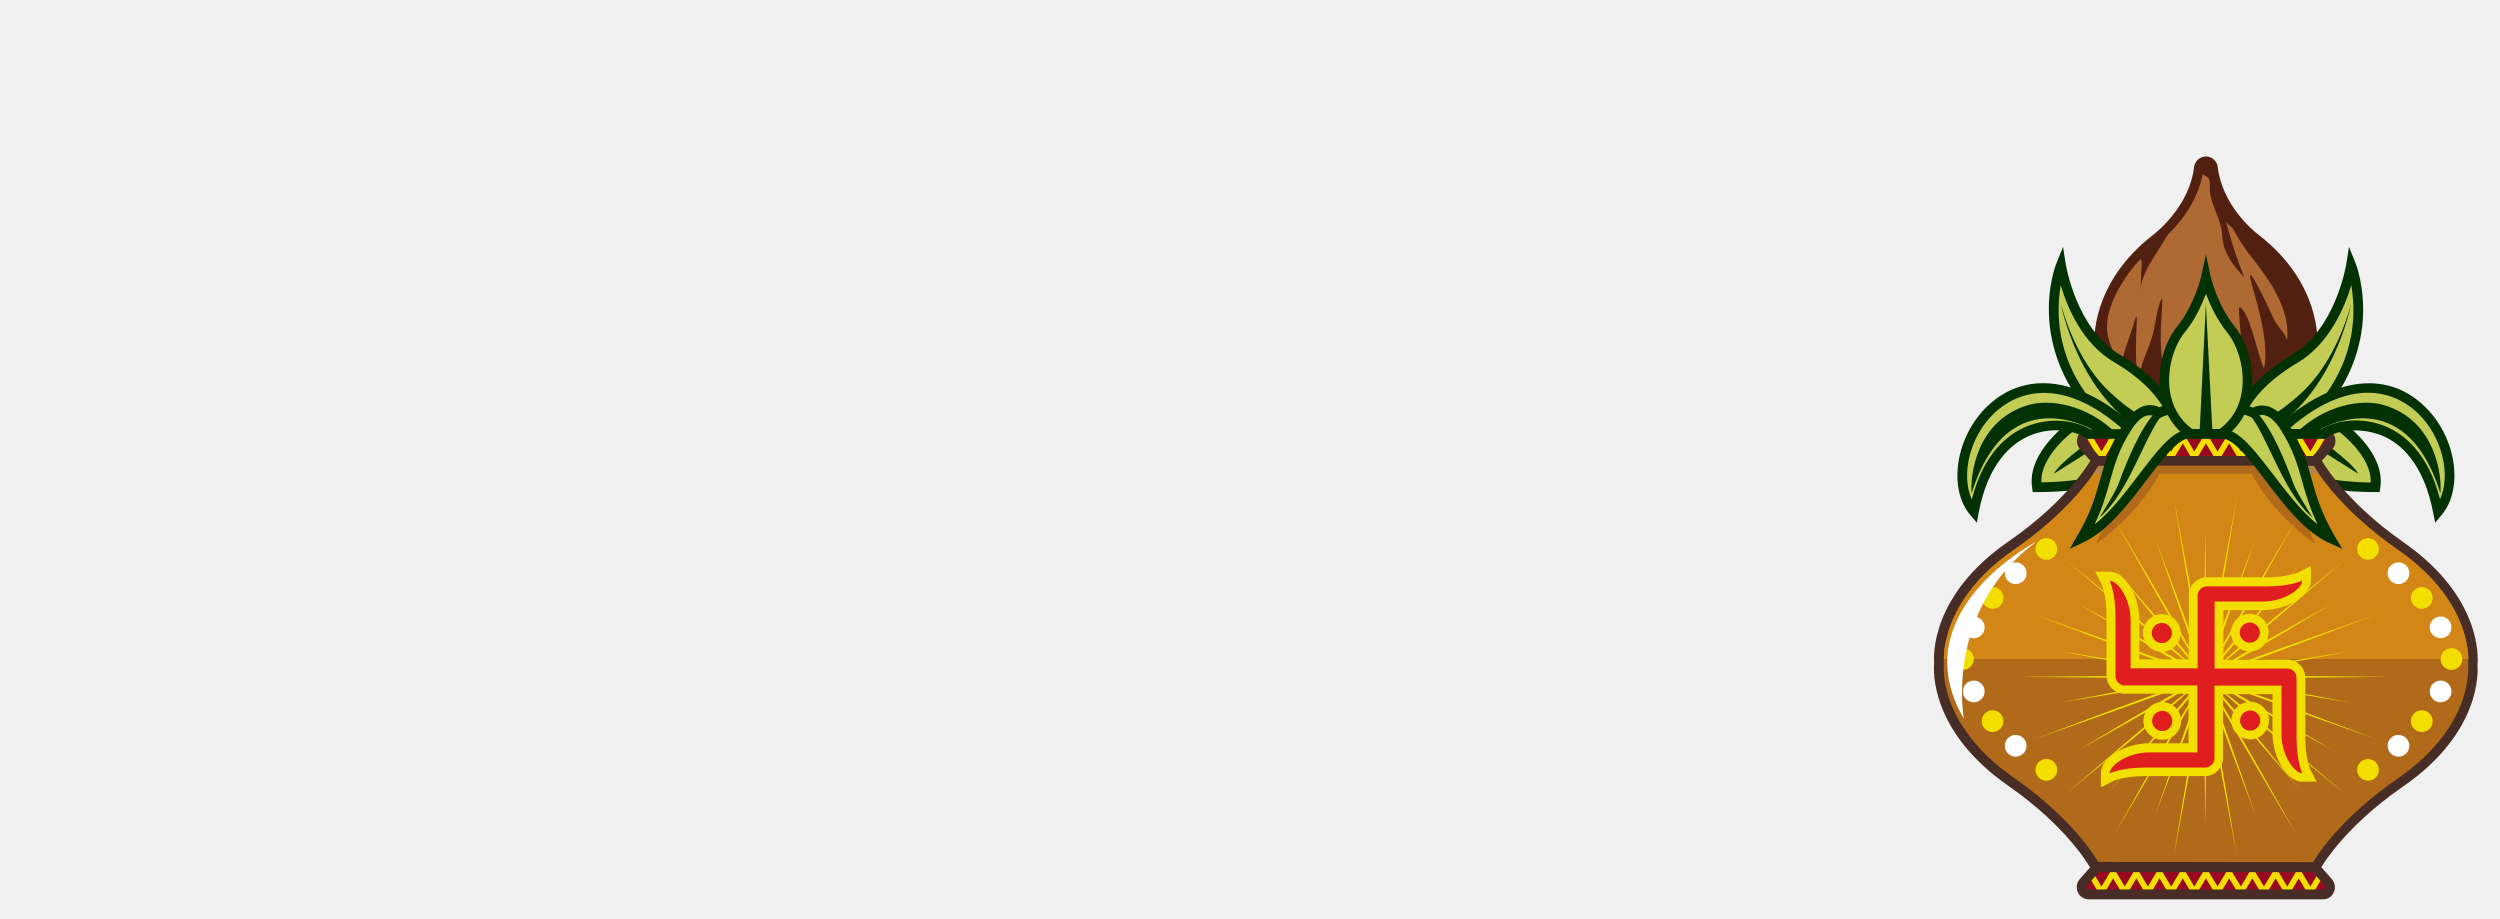
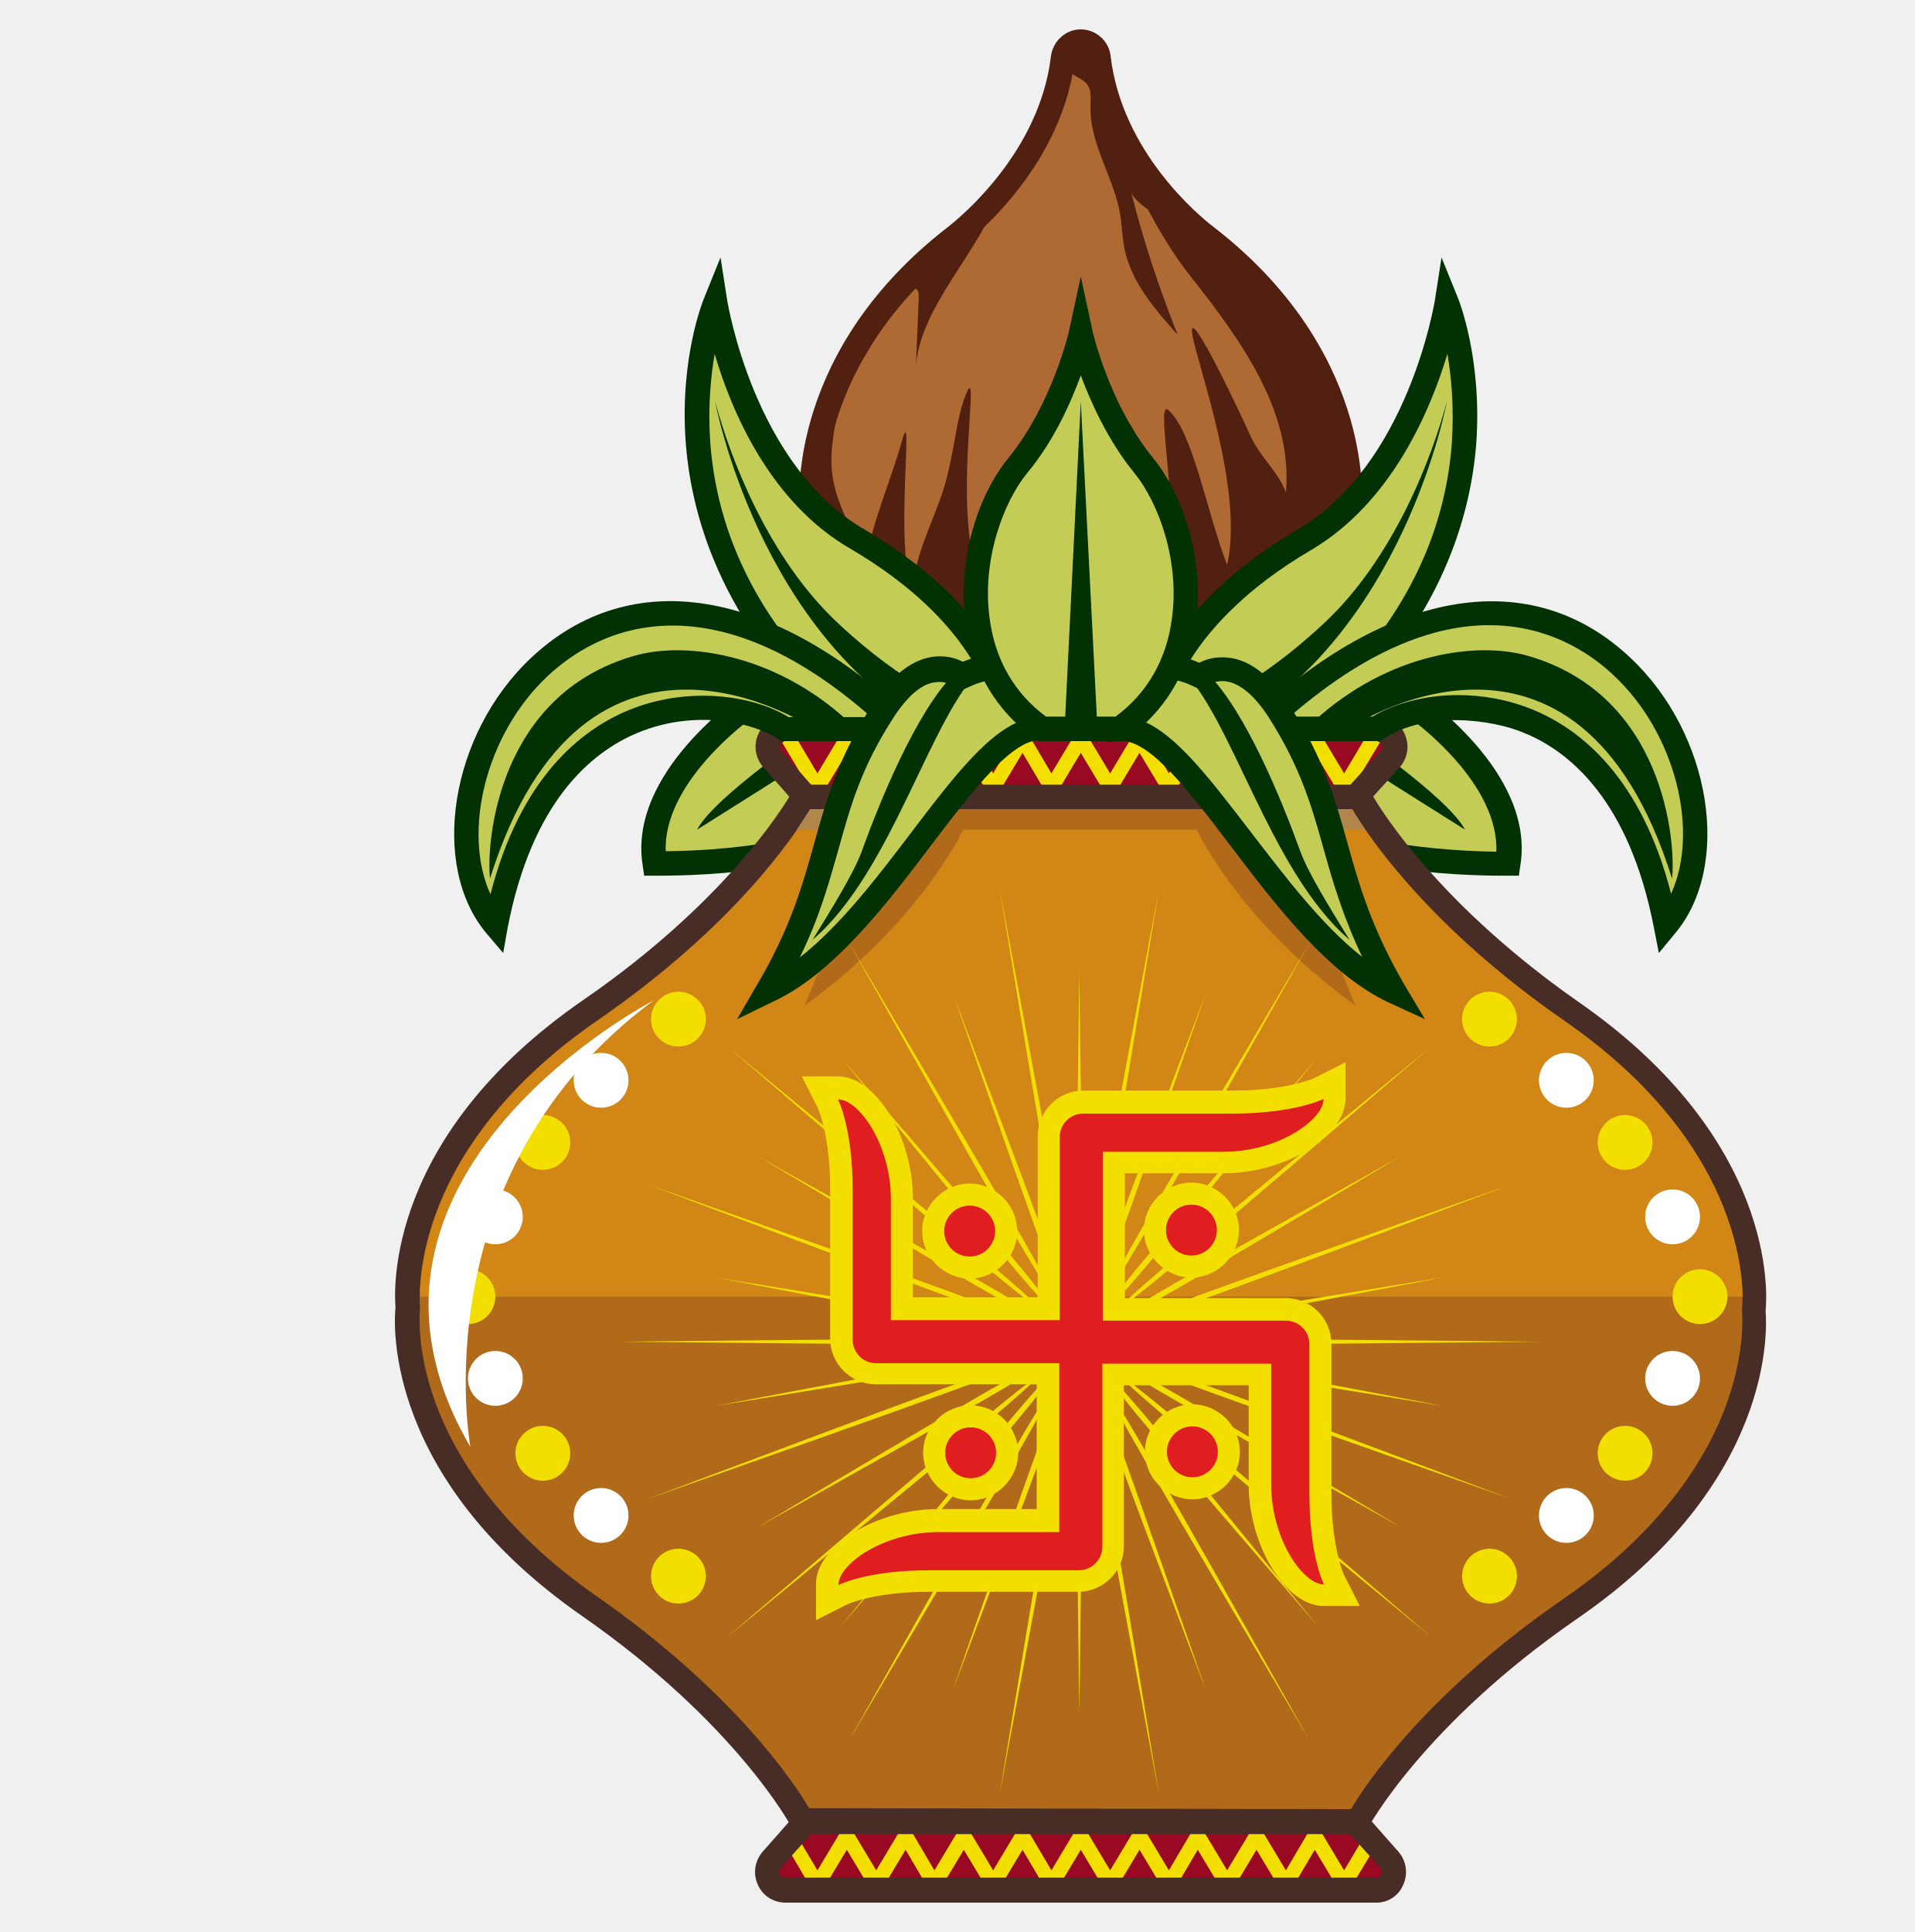
- <svg xmlns="http://www.w3.org/2000/svg" viewBox="-10.0 -10.0 1287.9 473.3">
+ <svg xmlns="http://www.w3.org/2000/svg" viewBox="905.6 64.6 391.1 394.7" width="100%" height="100%">
  <style type="text/css">
	.st0{fill:#AF6A33;}
	.st1{fill:#512011;}
	.st2{fill:#C3CC55;}
	.st3{fill:#023103;}
	.st4{fill:#B0864A;}
	.st5{fill:#472D26;}
	.st6{fill:#684A29;}
	.st7{fill:#FDFBA6;}
	.st8{fill:#D40600;}
	.st9{fill:#FFFFFF;}
	.st10{fill:#990A22;}
	.st11{fill:#00953A;}
	.st12{fill:#EEDA23;}
	.st13{fill:#510707;}
	.st14{fill:#CB0020;}
	.st15{fill:#B16A1A;}
	.st16{fill:#D28616;}
	.st17{fill:#F2DF00;}
	.st18{fill:#E01E1F;}
	.st19{fill:#9F8A39;}
	.st20{fill:#332223;}
	.st21{fill:#C2AB44;}
	.st22{fill:#D89621;}
	.st23{fill:#D6B422;}
	.st24{fill:#FFF158;}
	.st25{opacity:0.41;fill:#FFFFFF;}
	.st26{fill:#C7B000;}
	.st27{fill:#A53220;}
	.st28{fill:#D74022;}
	.st29{fill:#FFE01E;}
</style>
  <g>
    <g>
      <path class="st0" d="M1152.2,113c-5.8-4.5-19.9-17.9-22.1-36.7c-0.2-1.9-1.8-3.3-3.6-3.3l0,0c-1.9,0-3.4,1.4-3.6,3.3    c-2.2,18.8-16.4,32.2-22.1,36.7c-31.8,24.7-29.1,54.7-29.1,54.7c2.3,52.6,54.9,56.1,54.9,56.1s52.6-3.5,54.9-56.1    C1181.3,167.7,1184,137.7,1152.2,113z" />
      <path class="st1" d="M1126.4,226.3l-0.2,0c-0.6,0-13.9-1-27.6-8.6c-12.8-7.1-28.3-21.5-29.6-49.8c-0.2-2-2-31.9,30.1-56.8    c3.1-2.4,18.9-15.6,21.2-35c0.4-3.1,3-5.5,6.1-5.5s5.8,2.4,6.1,5.5c2.3,19.5,18,32.6,21.2,35c32.1,24.9,30.2,54.8,30.1,56.8    c-1.2,28.3-16.8,42.7-29.6,49.8c-13.8,7.6-27.1,8.6-27.6,8.6L1126.4,226.3z M1126.4,75.5c-0.6,0-1.1,0.5-1.2,1.1    c-2.5,21.4-19.7,35.7-23.1,38.4c-30.3,23.6-28.2,52.2-28.1,52.5l0,0.1c0.9,20.8,9.9,36.2,26.8,45.6c12,6.7,24,8,25.5,8.1    c1.5-0.1,13.5-1.4,25.5-8.1c16.9-9.4,25.9-24.8,26.8-45.6l0-0.1c0-0.1,0.6-7.3-2.6-17.4c-2.9-9.3-9.7-22.9-25.5-35.1l0,0    c-3.4-2.7-20.6-17-23.1-38.4C1127.5,76,1127,75.5,1126.4,75.5z" />
    </g>
    <g>
      <path class="st1" d="M1181.3,167.7c0,0,2.7-30-29.1-54.7c-5.5-4.3-19.3-16.6-22.3-34.2c-0.4,7.1,9.1,29.8,18.8,42.1    c10.3,13,21.1,27.8,19.6,44.3c-1.5-4.2-5.2-7-7.4-11.9c-3.4-7.5-12.8-27-11.7-20.3c0.9,5.8,10.6,31.8,7.1,47    c-4.2-10.8-7-27.4-12.1-31.7c-2.3-1.9,1.3,16.9,0,19.7c-2.3-3.4-5.6-13.4-7.8-16.8c0.9,7.2,1.7,14.6,0.6,21.8    c-1.1,7.2-4.4,14.3-10.2,18.8c-1.7-5.5-4.4-10.6-8.1-15c-3.5,2.6-6.5,18-10.1,20.6c0-3.2,0.6-12.4-2.4-13.6    c-6.6-13,0-46.5-3.2-38.8c-2.2,5.4-2.3,11.8-4.6,19.4c-2,6.6-6.3,14.1-6.3,21.4c-4-9.7,0.5-41-2.3-30.9    c-2.1,7.6-6.5,17.6-7.4,25.2c-1.4-5.7-5.9-11.5-6.8-18.8c-0.8-6.8,1.9-14.9,3-20.3c0.2-0.8,0.3-1.7,0.3-2.6    c-8.5,16.1-7.3,29.3-7.3,29.3c2.3,52.6,54.9,56.1,54.9,56.1S1179.1,220.3,1181.3,167.7z" />
    </g>
    <g>
      <path class="st2" d="M1142.5,207.8c0,0,2.6-17.1,29.6-32.9c23.8-13.9,29.1-48.3,29.1-48.3s18.9,46.8-28.7,86.8    C1124.9,253.3,1142.5,207.8,1142.5,207.8z" />
      <path class="st3" d="M1144.7,232.3c-2,0-3.4-0.6-4.5-1.4c-6.8-4.9-1.5-20.2-0.1-23.8c0.5-2.5,4.7-19.1,30.7-34.4    c22.5-13.2,27.8-46.2,27.9-46.5l1.4-9l3.4,8.4c0.2,0.5,4.9,12.4,3.7,29.5c-1.2,15.7-7.8,38.9-33.1,60.1    C1157.9,228.8,1149.5,232.3,1144.7,232.3z M1201.3,136.9c-3.5,11.6-11.4,30.4-27.9,40.1c-13.3,7.8-20.3,15.9-23.9,21.3    c-3.8,5.8-4.5,9.8-4.5,9.9l0,0.3l-0.1,0.3c-2.5,6.4-4.4,16.2-1.7,18.2c0.8,0.6,6.2,2.7,27.7-15.4c19.1-16.1,29.7-35.1,31.3-56.4    C1202.7,147.8,1202.1,141.6,1201.3,136.9z" />
    </g>
    <path class="st3" d="M1201.2,146.6c0,0-8.8,48.1-45.7,67.7c-23.3,12.4-3.3-5.9-3.3-5.9s10.1-3.6,23.7-16.3   C1190.4,178.7,1198.2,157.9,1201.2,146.6z" />
    <g>
      <path class="st2" d="M1193.2,207.8c0,0,23.2,15.5,20.3,33.2c0,0-40.2,0.5-46-12.2C1161.7,216.1,1186.4,206.3,1193.2,207.8z" />
      <path class="st3" d="M1212.5,243.5c-7.5,0-41.2-0.7-47.2-13.7c-2-4.4-1.3-8.9,2.1-13.1c6.4-7.9,20.8-12.6,26.5-11.4l0.5,0.1    l0.4,0.3c1,0.7,24.5,16.6,21.4,35.7l-0.3,2.1l-2.1,0C1213.3,243.5,1212.9,243.5,1212.5,243.5z M1191.5,210.1    c-4.7,0-15.6,3.9-20.3,9.8c-2.2,2.7-2.6,5.2-1.4,7.9c3.6,7.8,26.4,10.6,41.5,10.8c0.5-13.9-16.1-26.3-19-28.3    C1192,210.1,1191.8,210.1,1191.5,210.1z" />
    </g>
    <path class="st3" d="M1180.9,213.5c0,0,20.4,13.8,24,20.6c0,0-23.4-14.7-27.9-17.7S1180.9,213.5,1180.9,213.5z" />
    <g>
      <path class="st2" d="M1059.7,207.8c0,0-23.2,15.5-20.3,33.2c0,0,40.2,0.5,46-12.2C1091.2,216.1,1066.5,206.3,1059.7,207.8z" />
      <path class="st3" d="M1040.4,243.5c-0.5,0-0.8,0-1.1,0l-2.1,0l-0.3-2.1c-3.1-19.1,20.4-35,21.4-35.7l0.4-0.3l0.5-0.1    c5.6-1.3,20,3.4,26.5,11.4c3.4,4.2,4.1,8.7,2.1,13.1C1081.7,242.8,1047.9,243.5,1040.4,243.5z M1060.6,210.2    c-2.9,2-19.5,14.5-19,28.3c15-0.1,37.9-3,41.5-10.8c1.2-2.6,0.7-5.2-1.4-7.9C1076.7,213.7,1064.8,209.7,1060.6,210.2z" />
    </g>
    <path class="st3" d="M1072,213.5c0,0-20.4,13.8-24,20.6c0,0,23.4-14.7,27.9-17.7C1080.4,213.3,1072,213.5,1072,213.5z" />
    <g>
      <path class="st2" d="M1110.3,207.8c0,0-2.6-17.1-29.6-32.9c-23.8-13.9-29.1-48.3-29.1-48.3s-18.9,46.8,28.7,86.8    C1128,253.3,1110.3,207.8,1110.3,207.8z" />
      <path class="st3" d="M1108.2,232.3c-4.8,0-13.2-3.5-29.4-17.1c-25.2-21.2-31.9-44.4-33.1-60.1c-1.3-17.1,3.5-29,3.7-29.5l3.4-8.4    l1.4,9c0.1,0.3,5.4,33.4,27.9,46.5c26,15.3,30.2,31.9,30.7,34.4c1.4,3.6,6.7,18.9-0.1,23.8    C1111.6,231.6,1110.2,232.3,1108.2,232.3z M1051.6,136.9c-0.8,4.7-1.4,10.9-0.9,18.1c1.6,21.4,12.2,40.3,31.3,56.4    c21.6,18.1,26.9,16,27.7,15.4c2.7-1.9,0.7-11.8-1.7-18.2l-0.1-0.3l0-0.3c-0.1-0.3-3.1-16.3-28.4-31.2    C1062.9,167.3,1055,148.5,1051.6,136.9z" />
    </g>
    <path class="st3" d="M1051.7,146.6c0,0,8.8,48.1,45.7,67.7c23.3,12.4,3.3-5.9,3.3-5.9s-10.1-3.6-23.7-16.3   C1062.5,178.7,1054.7,157.9,1051.7,146.6z" />
    <g>
      <path class="st15" d="M1226.8,271.3c-32.2-22.4-43.3-43.7-43.3-43.7l-56.8-0.1l-56.8-0.1c0,0-11.3,21.3-43.5,43.6    c-41.3,28.5-37.4,60.9-37.4,60.9s-4,32.4,37.1,61c32.2,22.4,43.3,43.7,43.3,43.7l56.8,0.1l56.8,0.1c0,0,11.3-21.3,43.5-43.6    c41.3-28.5,37.4-60.9,37.4-60.9S1267.9,300,1226.8,271.3z" />
      <path class="st5" d="M1184.5,439.3l-1.5,0l-115.1-0.3l-0.7-1.3c-0.1-0.2-11.3-21.1-42.6-42.9c-40.3-28-38.6-59.5-38.2-63.1    c-0.3-3.6-1.9-35.1,38.5-62.9c31.3-21.6,42.6-42.5,42.7-42.7l0.7-1.3l1.5,0l115.1,0.3l0.7,1.3c0.1,0.2,11.3,21.1,42.5,42.9    c40.3,28,38.6,59.5,38.2,63.1c0.3,3.6,1.9,35.1-38.5,62.9c-31.3,21.6-42.6,42.5-42.7,42.7L1184.5,439.3z M1070.9,434l110.7,0.2    c3-5.1,15.4-23.7,43.6-43.1c20.6-14.2,29.4-29.4,33.1-39.6c4-11,3.2-18.9,3.2-18.9l0-0.3l0-0.3c0-0.1,0.9-7.9-3.1-18.9    c-3.7-10.2-12.4-25.4-33-39.7c-28.1-19.6-40.4-38.2-43.4-43.3l-110.7-0.2c-3,5.1-15.4,23.7-43.6,43.1    c-20.6,14.2-29.4,29.4-33.1,39.6c-4,11-3.2,18.9-3.2,18.9l0,0.3l0,0.3c0,0.1-0.9,7.9,3.1,18.9c3.7,10.2,12.4,25.4,33,39.7    C1055.6,410.3,1067.9,428.9,1070.9,434z" />
    </g>
    <path class="st10" d="M1186.8,450.8h-120.7c-3.2,0-4.9-3.8-2.8-6.2l6.9-7.8h112.4l6.9,7.8C1191.7,447,1190,450.8,1186.8,450.8z" />
    <path class="st16" d="M1027.6,273.2c-16.2,11.2-27.2,24.3-32.7,38.9c-3,7.9-3.5,14.2-3.5,17.4h270.2c-0.1-7.7-3-33.2-36.3-56.3   c-28.2-19.5-40.4-38.1-43.5-43.2h-110.7C1068.1,235,1055.8,253.7,1027.6,273.2z" />
    <polygon class="st4" points="1181.8,229.9 1071.1,229.9 1068.4,234.1 1184.5,234.1  " />
    <path class="st15" d="M1176.8,256.1l-26.5-28.6h-23.8h-0.5h-23.8l-26.5,28.6l-5.7,13.9c23.6-17,32.4-35.9,32.4-35.9h23.6h0.5h23.6   c0,0,8.7,18.9,32.4,35.9L1176.8,256.1z" />
    <path class="st10" d="M1186.8,213.5h-120.7c-3.2,0-4.9,3.8-2.8,6.2l6.9,7.8h112.4l6.9-7.8C1191.7,217.3,1190,213.5,1186.8,213.5z" />
    <polygon class="st17" points="1132.4,228.4 1126.4,218.4 1120.4,228.4 1114.5,218.4 1108.5,228.4 1102.5,218.4 1096.5,228.4    1090.6,218.4 1084.6,228.4 1078.6,218.4 1072.6,228.4 1065.4,216.3 1067.9,214.7 1072.6,222.6 1078.6,212.6 1084.6,222.6    1090.6,212.6 1096.5,222.6 1102.5,212.6 1108.5,222.6 1114.5,212.6 1120.4,222.6 1126.4,212.6 1132.4,222.6 1138.4,212.6    1144.4,222.6 1150.3,212.6 1156.3,222.6 1162.3,212.6 1168.3,222.6 1174.2,212.6 1180.2,222.6 1184.9,214.7 1187.5,216.3    1180.2,228.4 1174.2,218.4 1168.3,228.4 1162.3,218.4 1156.3,228.4 1150.3,218.4 1144.4,228.4 1138.4,218.4  " />
    <path class="st5" d="M1183.8,229.9h-114.7l-7.6-8.6c-1.6-1.9-2-4.4-1-6.7c1-2.3,3.2-3.7,5.7-3.7h120.7c2.5,0,4.7,1.4,5.7,3.7   c1,2.3,0.6,4.8-1,6.7L1183.8,229.9z M1071.3,224.9h110.2l6.2-6.9c0.5-0.5,0.3-1.1,0.2-1.3c-0.1-0.2-0.4-0.7-1.1-0.7h-120.7   c-0.7,0-1,0.5-1.1,0.7c-0.1,0.2-0.3,0.8,0.2,1.3L1071.3,224.9z" />
    <g>
      <path class="st2" d="M1090.2,213.5c-64.8-61.5-105.4,13.9-83.3,40.2c9.8-50.9,47.6-48,59.1-40.2    C1072,213.5,1090.2,213.5,1090.2,213.5z" />
      <path class="st3" d="M1008.4,259.3l-3.4-4c-11.7-13.9-7.4-40.8,9.1-56.3c20.3-19.1,49.4-14.4,77.8,12.7l4.5,4.3h-31.2l-0.6-0.4    c-4.7-3.2-16.6-6.3-28.7-1.3c-9.4,3.9-21.6,13.9-26.6,39.9L1008.4,259.3z M1043,192.4c-12.5,0-21,6.1-25.5,10.3    c-12.7,11.9-17.5,31.9-11.7,44.6c6.1-23.8,18.5-33.6,28.2-37.6c12.1-5,25.4-3.1,32.7,1.4h16.9    C1067.4,196.9,1053.8,192.4,1043,192.4z" />
    </g>
    <path class="st3" d="M1005.7,244.1c-0.8-7.7,1.7-37.5,29.4-45.5c11-3.2,30.1-0.2,45.3,14.8l-8.4,0.2   C1072,213.5,1025.2,181.9,1005.7,244.1z" />
    <g>
      <path class="st2" d="M1086.1,209.7c-13.6,21-9.4,33.1-23.7,57.5c23.6-10.8,41.6-54.6,56.2-53.7c0,0-1.2-18.2-16.4-10.8    C1102.1,202.8,1094.7,196.5,1086.1,209.7z" />
      <path class="st3" d="M1056.2,272.8l4-6.9c7-11.8,9.4-20.7,11.8-29.2c2.5-9,4.9-17.5,12-28.4l0,0c3.7-5.6,7.7-8.8,12-9.5    c2.8-0.4,5,0.3,6.3,1c4.5-1.9,8.5-1.9,11.7-0.1c6.3,3.6,7,13.1,7,13.5l0.2,2.8l-2.8-0.2c-5.9-0.4-14,10.2-22.5,21.4    c-9.4,12.4-20.1,26.4-32.5,32.1L1056.2,272.8z M1088.2,211.1c-6.7,10.3-8.9,18.4-11.3,27c-1.9,6.7-3.8,13.7-7.9,22.1    c8.3-6.5,16-16.6,22.9-25.7c8.6-11.3,16.2-21.3,23.8-23.1c-0.6-2.5-1.8-5.8-4.2-7.1c-2-1.2-4.8-0.9-8.3,0.8l-1.5,0.7l-1.2-1    c0,0-1.6-1.2-3.9-0.8C1093.9,204.3,1091,206.8,1088.2,211.1L1088.2,211.1z" />
    </g>
    <path class="st3" d="M1106.3,201c-10.5,9.4-18.3,41.6-34.7,55.6c3.7-6,8.5-13.7,10.1-18.2c3.6-10,11.1-28.4,18.8-36.1l1.4,0.6   C1101.9,202.9,1101.9,202.9,1106.3,201z" />
    <g>
      <path class="st2" d="M1162.6,213.5c64.8-61.5,105.4,13.9,83.3,40.2c-9.8-50.9-47.6-48-59.1-40.2    C1180.9,213.5,1162.6,213.5,1162.6,213.5z" />
      <path class="st3" d="M1244.5,259.3l-1-5.1c-5-26-17.2-36.1-26.6-39.9c-6.4-2.7-19.9-4.6-28.7,1.3l-0.6,0.4h-31.2l4.5-4.3    c28.5-27,57.6-31.8,77.8-12.7c16.5,15.5,20.8,42.4,9.1,56.3L1244.5,259.3z M1203.5,206.6c4.9,0,10.2,0.9,15.3,3    c9.7,4,22.1,13.8,28.2,37.6c5.8-12.7,1-32.7-11.7-44.6c-8.3-7.9-31-22.1-66.2,8.4h16.9C1190.3,208.4,1196.6,206.6,1203.5,206.6z" />
    </g>
    <path class="st3" d="M1247.2,244.1c0.8-7.7-1.7-37.5-29.4-45.5c-11-3.2-30.1-0.2-45.3,14.8l8.4,0.2   C1180.9,213.5,1227.7,181.9,1247.2,244.1z" />
    <g>
      <path class="st2" d="M1166.8,209.7c13.6,21,9.4,33.1,23.7,57.5c-23.6-10.8-41.6-54.6-56.2-53.7c0,0,1.2-18.2,16.4-10.8    C1150.7,202.8,1158.2,196.5,1166.8,209.7z" />
      <path class="st3" d="M1196.7,272.8l-7.2-3.3c-12.4-5.7-23.1-19.7-32.5-32.1c-8.5-11.2-16.6-21.8-22.5-21.4l-2.8,0.2l0.2-2.8    c0-0.4,0.7-9.8,7-13.5c3.2-1.9,7.2-1.9,11.7,0.1c1.3-0.7,3.5-1.4,6.3-1c4.3,0.6,8.3,3.8,12,9.5l0,0c7.1,10.9,9.5,19.4,12,28.4    c2.4,8.6,4.9,17.4,11.8,29.2L1196.7,272.8z M1137.2,211.3c7.6,1.8,15.1,11.8,23.8,23.1c7,9.1,14.6,19.2,22.9,25.7    c-4-8.4-6-15.3-7.9-22.1c-2.4-8.6-4.7-16.7-11.3-27c-2.8-4.3-5.8-6.8-8.6-7.2c-2.3-0.3-3.8,0.8-3.8,0.8l-1.2,1l-1.5-0.7    c-3.5-1.7-6.3-2-8.3-0.8C1139,205.6,1137.8,208.8,1137.2,211.3z" />
    </g>
    <path class="st3" d="M1146.6,201c10.5,9.4,18.3,41.6,34.7,55.6c-3.7-6-8.5-13.7-10.1-18.2c-3.6-10-11.1-28.4-18.8-36.1l-1.4,0.6   C1151,202.9,1151,202.9,1146.6,201z" />
    <g>
      <path class="st2" d="M1139.3,159.8c-9.6-11.7-12.9-27.1-12.9-27.1s-3.3,15.4-12.9,27.1c-9.6,11.7-14.9,39.8,5,53.8l7.9,0l7.9,0    C1154.2,199.6,1148.9,171.5,1139.3,159.8z" />
      <path class="st3" d="M1135.1,216l-8.7,0l-8.7,0l-0.6-0.5c-7.9-5.5-12.8-13.8-14.2-23.7c-1.9-13.6,3-26.7,8.7-33.6    c9-11.1,12.4-25.9,12.4-26l2.4-11.1l2.4,11.1c0,0.1,3.4,15,12.4,26c5.7,7,10.6,20.1,8.7,33.6c-1.4,10-6.3,18.2-14.2,23.7    L1135.1,216z M1126.4,211l7.1,0c6.4-4.7,10.4-11.6,11.5-19.9c1.7-12-2.8-23.9-7.6-29.8c-5.4-6.6-8.9-14.4-11-20    c-2.1,5.7-5.5,13.4-11,20c-4.8,5.9-9.3,17.8-7.6,29.8c1.1,8.3,5.1,15.2,11.5,19.9L1126.4,211z" />
    </g>
    <polygon class="st3" points="1126.4,146.6 1123.1,213.5 1126.4,213.5 1129.8,213.5  " />
    <path class="st1" d="M1127.9,82.1c0.7,1.2,0.5,2.7,0.5,4.1c-0.3,7.8,4.9,14.8,6.1,22.5c0.3,2.2,0.4,4.4,0.8,6.5   c1.3,6.9,6.2,12.6,10.9,17.8c-3.8-9.5-7-19.2-9.5-29.1c0.6,2.2,8,6.8,9.8,6.6c0-0.9,0-1.9-0.1-2.8c-6.5-6.6-14.7-17.6-16.3-31.5   c-0.2-1.9-1.8-3.3-3.6-3.3c-1.9,0-3.4,1.4-3.6,3.3c-0.1,0.5-0.1,1-0.2,1.5c0.4,0.7,0.9,1.2,1.6,1.7   C1125.4,80.4,1127.1,80.8,1127.9,82.1z" />
    <path class="st17" d="M1220.1,338.7c-115.3-1.1-111.1-1.9-19.3,13.2c-91.4-17.3-95.1-19.4,13.7,19c-108-40.5-103.8-39.8-22.7,5.7   c-80-47.5-82.7-50.8,6.3,22.5c-87.6-75-83.9-72.9-23.3-2.3c-58.9-72-60.3-76-1.7,23.3c-56.7-100.4-53.9-97.2-21.1-10.1   c-30.8-87.8-30.7-92-9.6,21.3c-18.9-113.7-17.4-109.7-16.3-16.8c1.1-93,2.6-97-16.3,16.8c21.1-113.4,21.2-109.1-9.6-21.3   c32.9-87,35.6-90.3-21.1,10.1c58.6-99.3,57.2-95.3-1.7-23.3c60.6-70.5,64.3-72.6-23.3,2.3c89-73.2,86.3-70,6.3-22.5   c81.1-45.5,85.3-46.2-22.7-5.7c108.7-38.4,105-36.2,13.7-19c91.8-15.1,96-14.3-19.3-13.2c115.3,1.1,111.1,1.9,19.3-13.2   c91.4,17.3,95.1,19.4-13.7-19c108,40.5,103.8,39.8,22.7-5.7c80,47.5,82.7,50.8-6.3-22.5c87.6,75,83.9,72.9,23.3,2.3   c58.9,72,60.3,76,1.7-23.3c56.7,100.4,53.9,97.2,21.1,10.1c30.8,87.8,30.7,92,9.6-21.3c18.9,113.7,17.4,109.7,16.3,16.8   c-1.1,93-2.6,97,16.3-16.8c-21.1,113.4-21.2,109.1,9.6,21.3c-32.9,87-35.6,90.3,21.1-10.1c-58.6,99.3-57.2,95.3,1.7,23.3   c-60.6,70.5-64.3,72.6,23.3-2.3c-89,73.2-86.3,70-6.3,22.5c-81.1,45.5-85.3,46.2,22.7,5.7c-108.7,38.4-105,36.2-13.7,19   C1109,340.6,1104.8,339.8,1220.1,338.7z" />
    <path class="st1" d="M1090.9,123.6c0.7-0.4,1.8-0.3,2.2,0.4c0.2,0.4,0.2,0.9,0.2,1.3c-0.2,4.9-0.4,9.7-0.6,14.6   c0.5-12.4,13.3-24.1,17.1-35.8c-3.5,4.1-7,7.2-9.2,8.9c-12.2,9.5-19.3,19.7-23.5,28.8c2.3-0.2,3.9-2.5,5.2-4.5   c2.3-3.9,4.6-7.9,7-11.8C1089.8,124.8,1090.2,124,1090.9,123.6z" />
    <g>
      <g>
        <path class="st18" d="M1173.1,369.7v-30.5c0-2.6-2.1-4.8-4.8-4.8h-3.1h-34.3v-34.5h24.7c11.1,0,20.4-6.5,20.4-10.8     c0,0-5.8,3-18.6,3h-30.5c-2.6,0-4.8,2.1-4.8,4.8v3.1v34.3h-34.5v-24.7c0-11.1-6.5-20.4-10.8-20.4c0,0,3,5.8,3,18.6v30.5     c0,2.6,2.1,4.8,4.8,4.8h3.1h34.3v34.5h-24.7c-11.1,0-20.4,6.5-20.4,10.8c0,0,5.8-3,18.6-3h30.5c2.6,0,4.8-2.1,4.8-4.8v-3.1v-34.3     h34.5v24.7c0,11.1,6.5,20.4,10.8,20.4C1176,388.2,1173.1,382.4,1173.1,369.7z" />
        <path class="st17" d="M1072.3,395.6l0-7.4c0-7.7,12.3-15.3,24.9-15.3h20.2v-25.5h-32.9c-5.1,0-9.3-4.2-9.3-9.3v-30.5     c0-11.2-2.5-16.5-2.5-16.6l-3.3-6.5l7.4,0c7.7,0,15.3,12.3,15.3,24.9v20.2h25.5v-32.9c0-5.1,4.2-9.3,9.3-9.3h30.5     c11.2,0,16.5-2.5,16.6-2.5l6.5-3.3l0,7.4c0,7.7-12.3,15.3-24.9,15.3h-20.2v25.5h32.9c5.1,0,9.3,4.2,9.3,9.3v30.5     c0,11.2,2.5,16.5,2.5,16.6l3.3,6.5l-7.4,0c-7.7,0-15.3-12.3-15.3-24.9v-20.2h-25.5v32.9c0,5.1-4.2,9.3-9.3,9.3h-30.5     c-11.2,0-16.5,2.5-16.6,2.5L1072.3,395.6z" />
      </g>
      <g>
        <circle class="st18" cx="1149" cy="315.9" r="5.2" />
        <path class="st17" d="M1149,325.6c-5.3,0-9.7-4.4-9.7-9.7s4.4-9.7,9.7-9.7s9.7,4.4,9.7,9.7S1154.3,325.6,1149,325.6z M1149,315.2     c-0.4,0-0.7,0.3-0.7,0.7s0.3,0.7,0.7,0.7s0.7-0.3,0.7-0.7S1149.4,315.2,1149,315.2z" />
      </g>
      <g>
        <circle class="st18" cx="1103.7" cy="316.1" r="5.2" />
        <path class="st17" d="M1103.7,325.8c-5.3,0-9.7-4.4-9.7-9.7s4.4-9.7,9.7-9.7c5.3,0,9.7,4.4,9.7,9.7S1109,325.8,1103.7,325.8z      M1103.7,315.4c-0.4,0-0.7,0.3-0.7,0.7s0.3,0.7,0.7,0.7c0.4,0,0.7-0.3,0.7-0.7S1104.1,315.4,1103.7,315.4z" />
      </g>
      <g>
        <circle class="st18" cx="1103.9" cy="361.4" r="5.2" />
        <path class="st17" d="M1103.9,371.1c-5.3,0-9.7-4.4-9.7-9.7s4.4-9.7,9.7-9.7c5.3,0,9.7,4.4,9.7,9.7S1109.2,371.1,1103.9,371.1z      M1103.9,360.7c-0.4,0-0.7,0.3-0.7,0.7s0.3,0.7,0.7,0.7c0.4,0,0.7-0.3,0.7-0.7S1104.3,360.7,1103.9,360.7z" />
      </g>
      <g>
        <circle class="st18" cx="1149.2" cy="361.2" r="5.2" />
        <path class="st17" d="M1149.2,370.9c-5.3,0-9.7-4.4-9.7-9.7s4.4-9.7,9.7-9.7c5.3,0,9.7,4.4,9.7,9.7S1154.5,370.9,1149.2,370.9z      M1149.2,360.5c-0.4,0-0.7,0.3-0.7,0.7s0.3,0.7,0.7,0.7c0.4,0,0.7-0.3,0.7-0.7S1149.6,360.5,1149.2,360.5z" />
      </g>
    </g>
    <g>
      <path class="st18" d="M1173.1,369.7v-30.5c0-2.6-2.1-4.8-4.8-4.8h-3.1h-34.3v-34.5h24.7c11.1,0,20.4-6.5,20.4-10.8    c0,0-5.8,3-18.6,3h-30.5c-2.6,0-4.8,2.1-4.8,4.8v3.1v34.3h-34.5v-24.7c0-11.1-6.5-20.4-10.8-20.4c0,0,3,5.8,3,18.6v30.5    c0,2.6,2.1,4.8,4.8,4.8h3.1h34.3v34.5h-24.7c-11.1,0-20.4,6.5-20.4,10.8c0,0,5.8-3,18.6-3h30.5c2.6,0,4.8-2.1,4.8-4.8v-3.1v-34.3    h34.5v24.7c0,11.1,6.5,20.4,10.8,20.4C1176,388.2,1173.1,382.4,1173.1,369.7z" />
      <circle class="st18" cx="1149" cy="315.9" r="5.2" />
      <circle class="st18" cx="1103.7" cy="316.1" r="5.2" />
      <circle class="st18" cx="1103.9" cy="361.4" r="5.2" />
      <circle class="st18" cx="1149.2" cy="361.2" r="5.2" />
    </g>
    <circle class="st17" cx="1252.9" cy="329.5" r="5.6" />
    <circle class="st9" cx="1247.3" cy="313.2" r="5.6" />
    <circle class="st17" cx="1237.6" cy="298" r="5.6" />
    <circle class="st9" cx="1225.6" cy="285.3" r="5.6" />
    <circle class="st17" cx="1209.9" cy="272.8" r="5.6" />
    <circle class="st9" cx="1247.3" cy="346.2" r="5.6" />
    <circle class="st17" cx="1237.6" cy="361.5" r="5.6" />
    <circle class="st9" cx="1225.6" cy="374.2" r="5.6" />
    <circle class="st17" cx="1209.9" cy="386.6" r="5.6" />
    <circle class="st17" cx="1001.2" cy="329.5" r="5.6" />
    <circle class="st9" cx="1006.8" cy="313.2" r="5.6" />
    <circle class="st17" cx="1016.5" cy="298" r="5.6" />
    <circle class="st9" cx="1028.4" cy="285.3" r="5.6" />
    <circle class="st17" cx="1044.2" cy="272.8" r="5.6" />
    <circle class="st9" cx="1006.8" cy="346.2" r="5.6" />
    <circle class="st17" cx="1016.5" cy="361.5" r="5.6" />
    <circle class="st9" cx="1028.4" cy="374.2" r="5.6" />
    <circle class="st17" cx="1044.2" cy="386.6" r="5.6" />
    <path class="st9" d="M1001.7,360.2c0,0-10.4-55.7,37.4-91.2C1039.1,269,969.4,305,1001.7,360.2z" />
    <polygon class="st17" points="1132.4,452.5 1126.4,442.5 1120.4,452.5 1114.5,442.5 1108.5,452.5 1102.5,442.5 1096.5,452.5    1090.6,442.5 1084.6,452.5 1078.6,442.5 1072.6,452.5 1065.4,440.3 1067.9,438.8 1072.6,446.7 1078.6,436.7 1084.6,446.7    1090.6,436.7 1096.5,446.7 1102.5,436.7 1108.5,446.7 1114.5,436.7 1120.4,446.7 1126.4,436.7 1132.4,446.7 1138.4,436.7    1144.4,446.7 1150.3,436.7 1156.3,446.7 1162.3,436.7 1168.3,446.7 1174.2,436.7 1180.2,446.7 1184.9,438.8 1187.5,440.3    1180.2,452.5 1174.2,442.5 1168.3,452.5 1162.3,442.5 1156.3,452.5 1150.3,442.5 1144.4,452.5 1138.4,442.5  " />
    <path class="st5" d="M1186.8,453.3h-120.7c-2.5,0-4.7-1.4-5.7-3.7c-1-2.3-0.6-4.8,1-6.7l7.6-8.6h114.7l7.6,8.6c1.6,1.9,2,4.4,1,6.7   C1191.4,451.8,1189.3,453.3,1186.8,453.3z M1071.3,439.3l-6.2,6.9c-0.5,0.5-0.3,1.1-0.2,1.3c0.1,0.2,0.4,0.7,1.1,0.7h120.7   c0.7,0,1-0.5,1.1-0.7c0.1-0.2,0.3-0.8-0.2-1.3l-6.2-6.9H1071.3z" />
  </g>
</svg>
